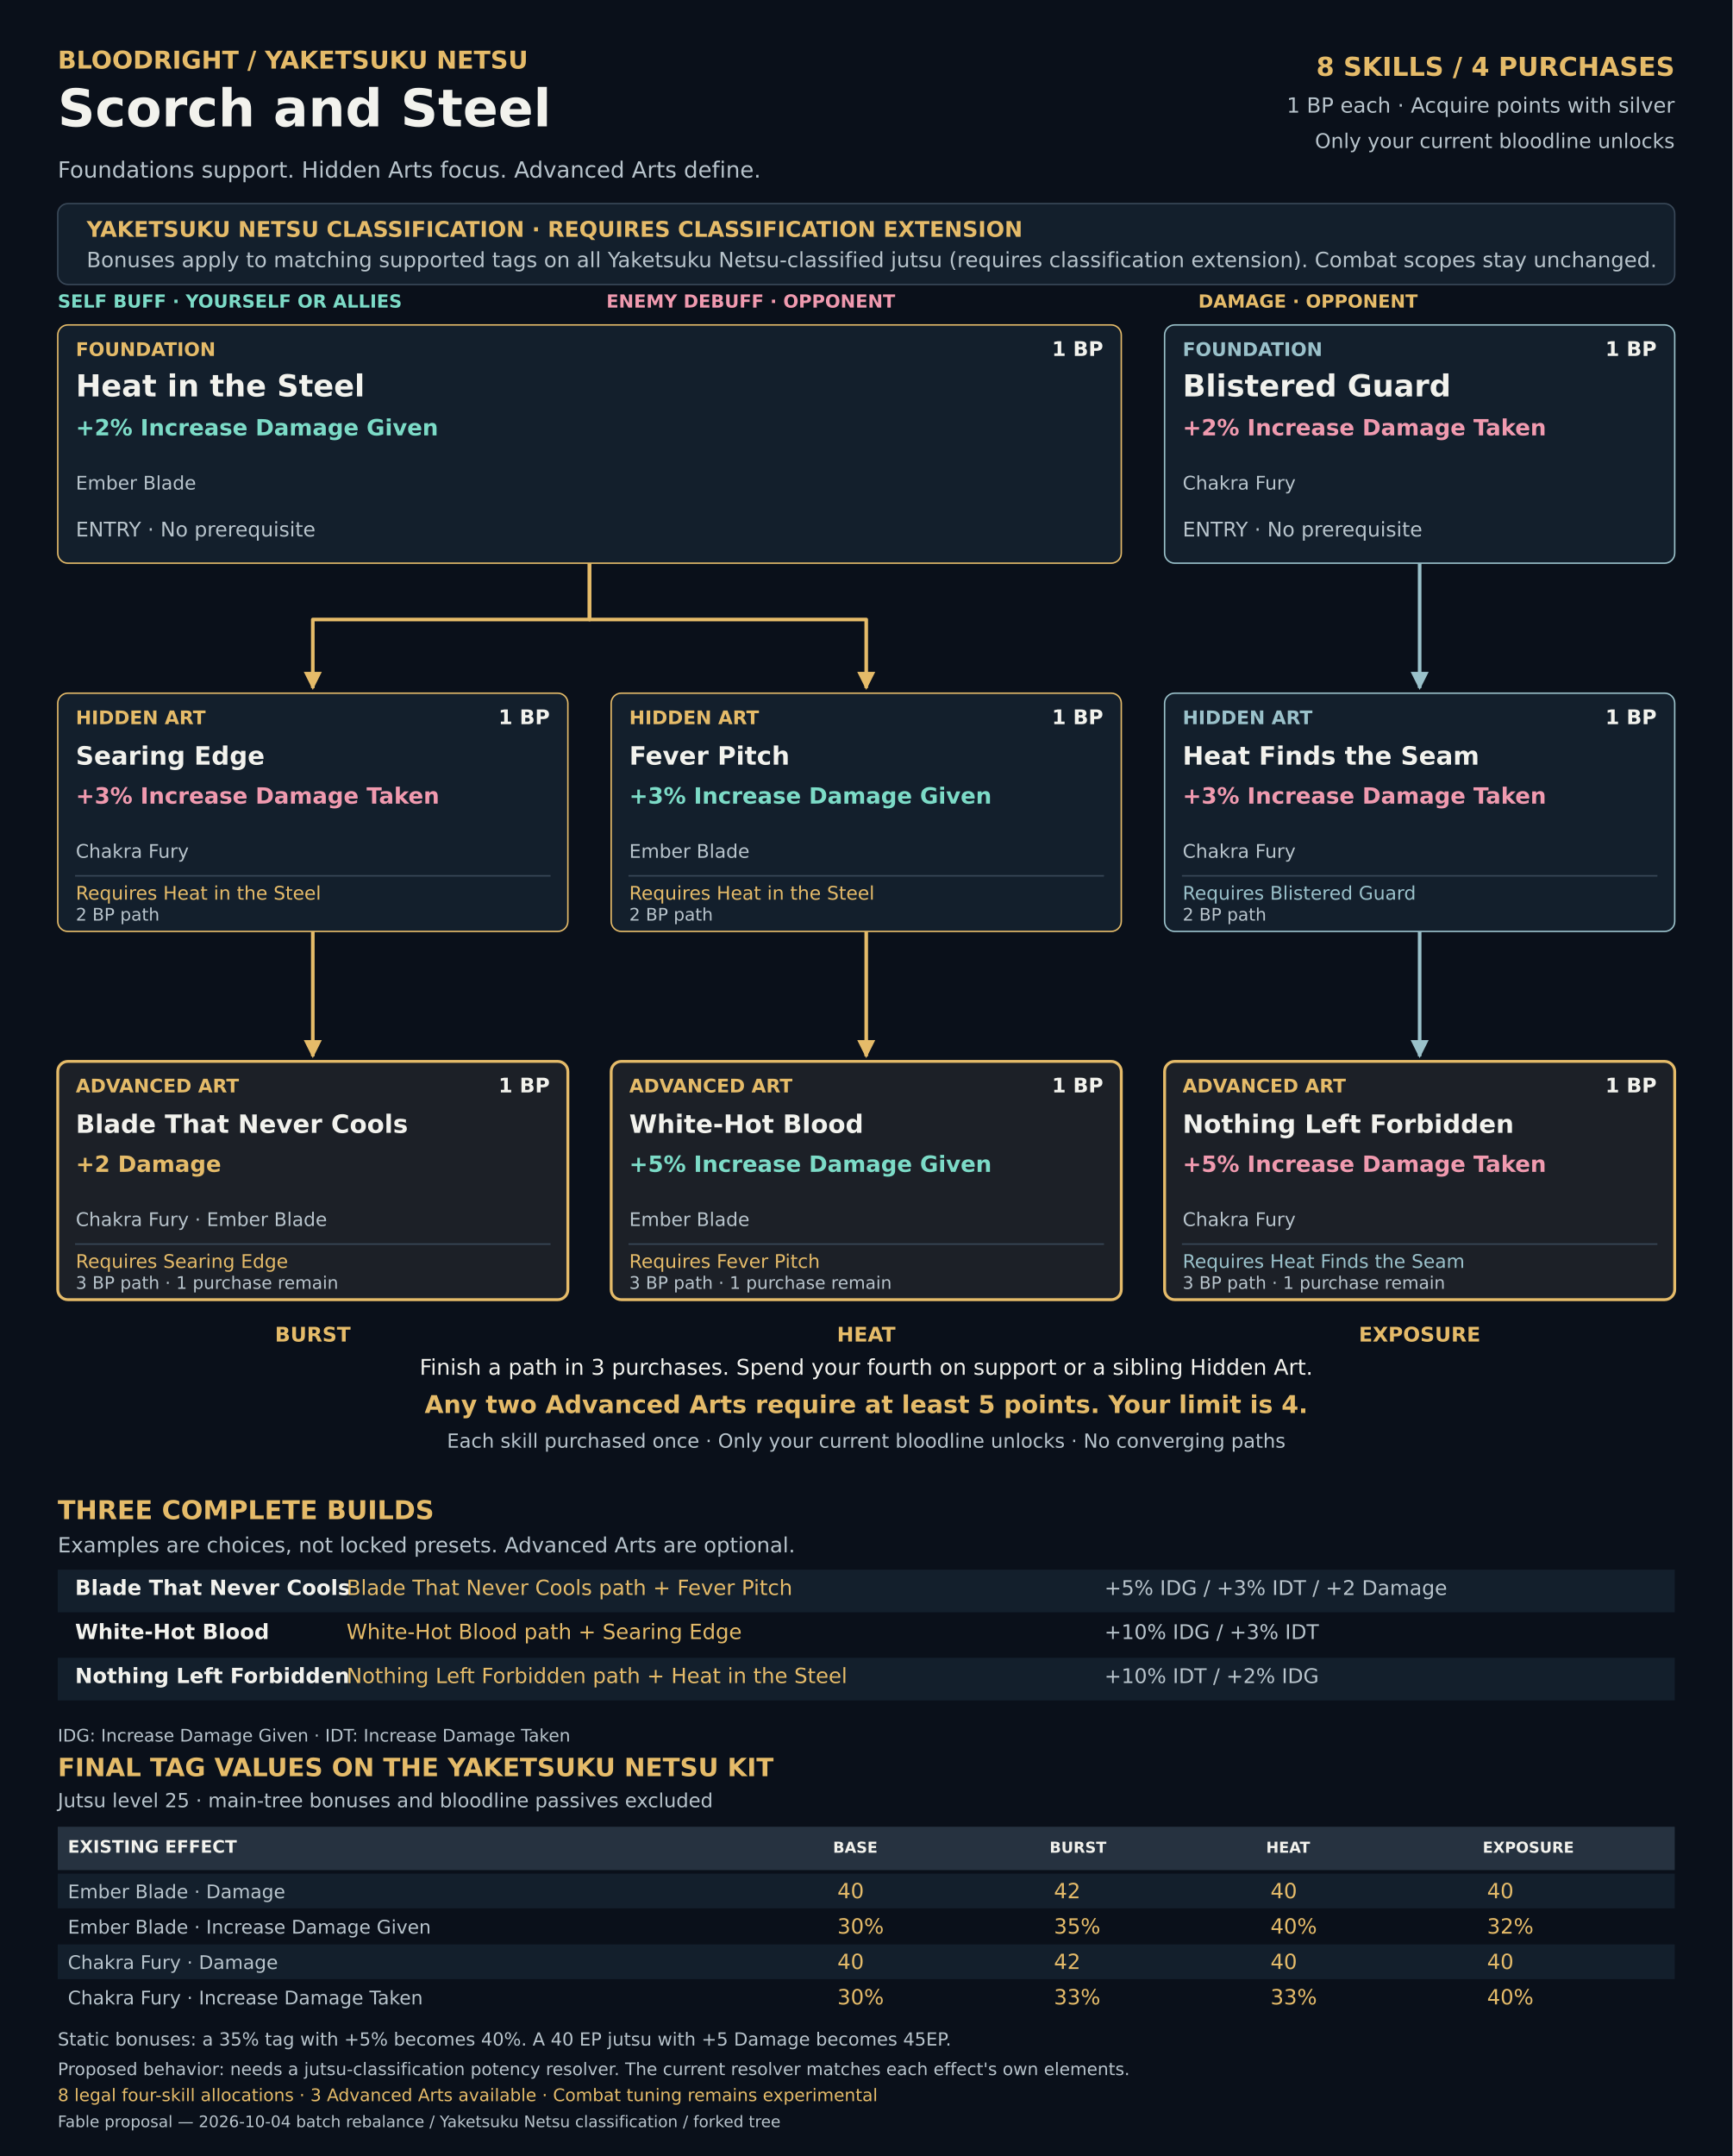
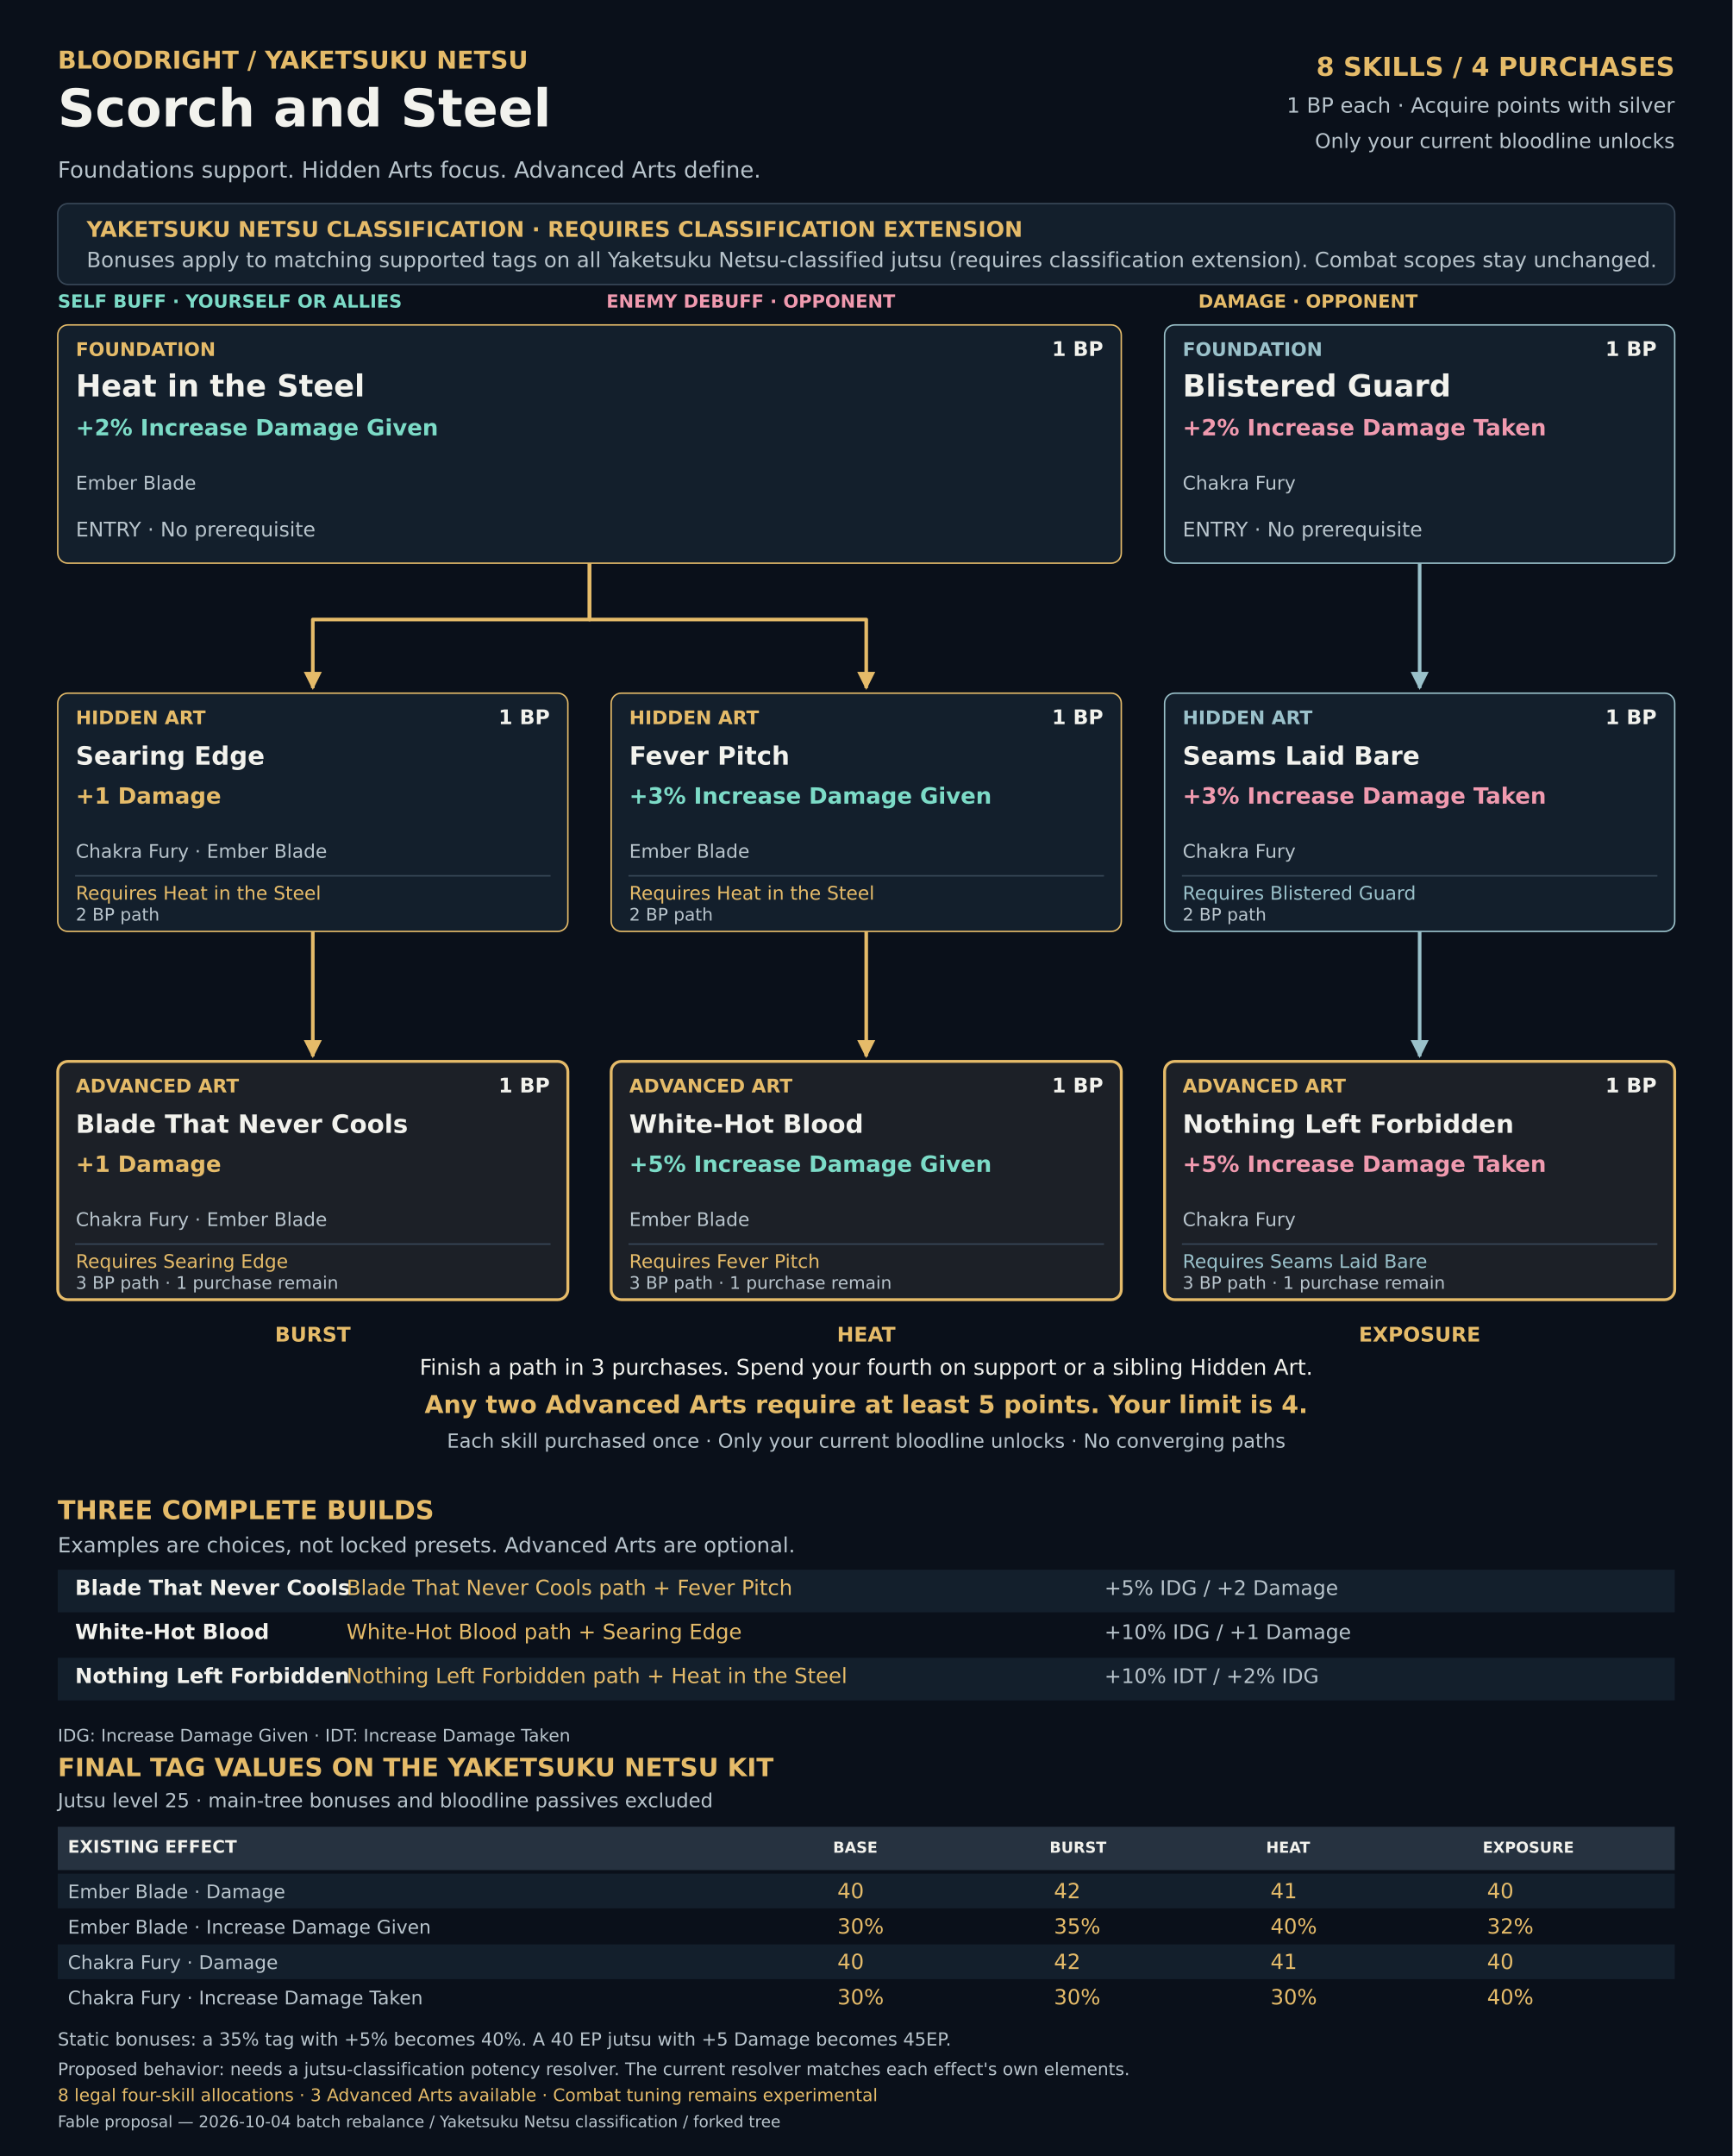
<svg xmlns="http://www.w3.org/2000/svg" width="2400" height="2986" viewBox="0 0 2400 2986" role="img" aria-labelledby="title desc">
  <defs>
    <marker id="arrow-0" viewBox="0 0 10 10" refX="9" refY="5" markerWidth="5" markerHeight="5" orient="auto">
      <path d="M0 0L10 5L0 10Z" fill="#e5bb69" />
    </marker>
    <marker id="arrow-1" viewBox="0 0 10 10" refX="9" refY="5" markerWidth="5" markerHeight="5" orient="auto">
      <path d="M0 0L10 5L0 10Z" fill="#9ac1ca" />
    </marker>
    <marker id="arrow-2" viewBox="0 0 10 10" refX="9" refY="5" markerWidth="5" markerHeight="5" orient="auto">
      <path d="M0 0L10 5L0 10Z" fill="#b8d98d" />
    </marker>
    <marker id="arrow-3" viewBox="0 0 10 10" refX="9" refY="5" markerWidth="5" markerHeight="5" orient="auto">
      <path d="M0 0L10 5L0 10Z" fill="#d9a6e0" />
    </marker>
  </defs>
  <g font-family="DejaVu Sans, sans-serif">
    <rect x="0" y="0" width="2400" height="2986" rx="0" fill="#0a101a" />
    <text x="80" y="95" font-size="34" font-weight="700" fill="#e5bb69" text-anchor="start">BLOODRIGHT / YAKETSUKU NETSU</text>
    <text x="80" y="175" font-size="72" font-weight="700" fill="#f2f2ed" text-anchor="start">Scorch and Steel</text>
    <text x="80" y="246" font-size="31" font-weight="400" fill="#b8c4cc" text-anchor="start">Foundations support. Hidden Arts focus. Advanced Arts define.</text>
    <text x="2320" y="105" font-size="36" font-weight="700" fill="#e5bb69" text-anchor="end">8 SKILLS  /  4 PURCHASES</text>
    <text x="2320" y="156" font-size="29" font-weight="400" fill="#b8c4cc" text-anchor="end">1 BP each · Acquire points with silver</text>
    <text x="2320" y="205" font-size="28" font-weight="400" fill="#b8c4cc" text-anchor="end">Only your current bloodline unlocks</text>
    <rect x="80" y="282" width="2240" height="112" rx="14" fill="#131f2c" stroke="#394858" stroke-width="2" />
    <text x="120" y="328" font-size="30" font-weight="700" fill="#e5bb69" text-anchor="start">YAKETSUKU NETSU CLASSIFICATION · REQUIRES CLASSIFICATION EXTENSION</text>
    <text x="120" y="370" font-size="29" font-weight="400" fill="#b8c4cc" text-anchor="start">Bonuses apply to matching supported tags on all Yaketsuku Netsu-classified jutsu (requires classification extension). Combat scopes stay unchanged.</text>
    <text x="80" y="426" font-size="25" font-weight="700" fill="#7cdbc7" text-anchor="start">SELF BUFF · YOURSELF OR ALLIES</text>
    <text x="840" y="426" font-size="25" font-weight="700" fill="#f09aaf" text-anchor="start">ENEMY DEBUFF · OPPONENT</text>
    <text x="1660" y="426" font-size="25" font-weight="700" fill="#e5bb69" text-anchor="start">DAMAGE · OPPONENT</text>
    <path id="edge-02-03" data-from="02" data-to="03" d="M433.333 1290 V1463" fill="none" stroke="#e5bb69" stroke-width="5" stroke-linejoin="round" marker-end="url(#arrow-0)" />
    <path id="edge-04-05" data-from="04" data-to="05" d="M1200 1290 V1463" fill="none" stroke="#e5bb69" stroke-width="5" stroke-linejoin="round" marker-end="url(#arrow-0)" />
    <path id="edge-01-02" data-from="01" data-to="02" d="M816.667 780 V858 H433.333 V953" fill="none" stroke="#e5bb69" stroke-width="5" stroke-linejoin="round" marker-end="url(#arrow-0)" />
    <path id="edge-01-04" data-from="01" data-to="04" d="M816.667 780 V858 H1200 V953" fill="none" stroke="#e5bb69" stroke-width="5" stroke-linejoin="round" marker-end="url(#arrow-0)" />
    <path id="edge-07-08" data-from="07" data-to="08" d="M1966.67 1290 V1463" fill="none" stroke="#9ac1ca" stroke-width="5" stroke-linejoin="round" marker-end="url(#arrow-1)" />
    <path id="edge-06-07" data-from="06" data-to="07" d="M1966.67 780 V953" fill="none" stroke="#9ac1ca" stroke-width="5" stroke-linejoin="round" marker-end="url(#arrow-1)" />
    <g id="node-01" data-cost="1" data-prerequisites="" data-potency-classification="Yaketsuku Netsu">
      <rect x="80" y="450" width="1473.33" height="330" rx="14" fill="#131f2c" stroke="#e5bb69" stroke-width="2" />
      <text x="105.0" y="493" font-size="26" font-weight="700" fill="#e5bb69" text-anchor="start">FOUNDATION</text>
      <text x="1528.333" y="493" font-size="28" font-weight="700" fill="#f2f2ed" text-anchor="end">1 BP</text>
      <text x="105.0" y="549" font-size="42" font-weight="700" fill="#f2f2ed" text-anchor="start">Heat in the Steel</text>
      <text x="105.0" y="603" font-size="31" font-weight="700" fill="#7cdbc7" text-anchor="start">+2% Increase Damage Given</text>
      <text x="105.0" y="678" font-size="26" font-weight="400" fill="#b8c4cc" text-anchor="start">Ember Blade</text>
      <text x="105.0" y="743" font-size="28" font-weight="400" fill="#b8c4cc" text-anchor="start">ENTRY · No prerequisite</text>
    </g>
    <g id="node-06" data-cost="1" data-prerequisites="" data-potency-classification="Yaketsuku Netsu">
      <rect x="1613.33" y="450" width="706.667" height="330" rx="14" fill="#131f2c" stroke="#9ac1ca" stroke-width="2" />
      <text x="1638.333" y="493" font-size="26" font-weight="700" fill="#9ac1ca" text-anchor="start">FOUNDATION</text>
      <text x="2295.0" y="493" font-size="28" font-weight="700" fill="#f2f2ed" text-anchor="end">1 BP</text>
      <text x="1638.333" y="549" font-size="42" font-weight="700" fill="#f2f2ed" text-anchor="start">Blistered Guard</text>
      <text x="1638.333" y="603" font-size="31" font-weight="700" fill="#f09aaf" text-anchor="start">+2% Increase Damage Taken</text>
      <text x="1638.333" y="678" font-size="26" font-weight="400" fill="#b8c4cc" text-anchor="start">Chakra Fury</text>
      <text x="1638.333" y="743" font-size="28" font-weight="400" fill="#b8c4cc" text-anchor="start">ENTRY · No prerequisite</text>
    </g>
    <g id="node-02" data-cost="1" data-prerequisites="01" data-potency-classification="Yaketsuku Netsu">
      <rect x="80" y="960" width="706.667" height="330" rx="14" fill="#131f2c" stroke="#e5bb69" stroke-width="2" />
      <text x="105.0" y="1003" font-size="26" font-weight="700" fill="#e5bb69" text-anchor="start">HIDDEN ART</text>
      <text x="761.667" y="1003" font-size="28" font-weight="700" fill="#f2f2ed" text-anchor="end">1 BP</text>
      <text x="105.0" y="1059" font-size="35" font-weight="700" fill="#f2f2ed" text-anchor="start">Searing Edge</text>
-       <text x="105.0" y="1113" font-size="31" font-weight="700" fill="#f09aaf" text-anchor="start">+3% Increase Damage Taken</text>
-       <text x="105.0" y="1188" font-size="26" font-weight="400" fill="#b8c4cc" text-anchor="start">Chakra Fury</text>
+       <text x="105.0" y="1113" font-size="31" font-weight="700" fill="#e5bb69" text-anchor="start">+1 Damage</text>
+       <text x="105.0" y="1188" font-size="26" font-weight="400" fill="#b8c4cc" text-anchor="start">Chakra Fury · Ember Blade</text>
      <path d="M104 1213 L762.667 1213" fill="none" stroke="#394858" stroke-width="2" />
      <text x="105.0" y="1246" font-size="26" font-weight="400" fill="#e5bb69" text-anchor="start">Requires Heat in the Steel</text>
      <text x="105.0" y="1275" font-size="24" font-weight="400" fill="#b8c4cc" text-anchor="start">2 BP path</text>
    </g>
    <g id="node-04" data-cost="1" data-prerequisites="01" data-potency-classification="Yaketsuku Netsu">
      <rect x="846.667" y="960" width="706.667" height="330" rx="14" fill="#131f2c" stroke="#e5bb69" stroke-width="2" />
      <text x="871.667" y="1003" font-size="26" font-weight="700" fill="#e5bb69" text-anchor="start">HIDDEN ART</text>
      <text x="1528.333" y="1003" font-size="28" font-weight="700" fill="#f2f2ed" text-anchor="end">1 BP</text>
      <text x="871.667" y="1059" font-size="35" font-weight="700" fill="#f2f2ed" text-anchor="start">Fever Pitch</text>
      <text x="871.667" y="1113" font-size="31" font-weight="700" fill="#7cdbc7" text-anchor="start">+3% Increase Damage Given</text>
      <text x="871.667" y="1188" font-size="26" font-weight="400" fill="#b8c4cc" text-anchor="start">Ember Blade</text>
      <path d="M870.667 1213 L1529.33 1213" fill="none" stroke="#394858" stroke-width="2" />
      <text x="871.667" y="1246" font-size="26" font-weight="400" fill="#e5bb69" text-anchor="start">Requires Heat in the Steel</text>
      <text x="871.667" y="1275" font-size="24" font-weight="400" fill="#b8c4cc" text-anchor="start">2 BP path</text>
    </g>
    <g id="node-07" data-cost="1" data-prerequisites="06" data-potency-classification="Yaketsuku Netsu">
      <rect x="1613.33" y="960" width="706.667" height="330" rx="14" fill="#131f2c" stroke="#9ac1ca" stroke-width="2" />
      <text x="1638.333" y="1003" font-size="26" font-weight="700" fill="#9ac1ca" text-anchor="start">HIDDEN ART</text>
      <text x="2295.0" y="1003" font-size="28" font-weight="700" fill="#f2f2ed" text-anchor="end">1 BP</text>
-       <text x="1638.333" y="1059" font-size="35" font-weight="700" fill="#f2f2ed" text-anchor="start">Heat Finds the Seam</text>
+       <text x="1638.333" y="1059" font-size="35" font-weight="700" fill="#f2f2ed" text-anchor="start">Seams Laid Bare</text>
      <text x="1638.333" y="1113" font-size="31" font-weight="700" fill="#f09aaf" text-anchor="start">+3% Increase Damage Taken</text>
      <text x="1638.333" y="1188" font-size="26" font-weight="400" fill="#b8c4cc" text-anchor="start">Chakra Fury</text>
      <path d="M1637.33 1213 L2296 1213" fill="none" stroke="#394858" stroke-width="2" />
      <text x="1638.333" y="1246" font-size="26" font-weight="400" fill="#9ac1ca" text-anchor="start">Requires Blistered Guard</text>
      <text x="1638.333" y="1275" font-size="24" font-weight="400" fill="#b8c4cc" text-anchor="start">2 BP path</text>
    </g>
    <g id="node-03" data-cost="1" data-prerequisites="02" data-potency-classification="Yaketsuku Netsu">
      <rect x="80" y="1470" width="706.667" height="330" rx="14" fill="#1c2027" stroke="#e5bb69" stroke-width="4" />
      <text x="105.0" y="1513" font-size="26" font-weight="700" fill="#e5bb69" text-anchor="start">ADVANCED ART</text>
      <text x="761.667" y="1513" font-size="28" font-weight="700" fill="#f2f2ed" text-anchor="end">1 BP</text>
      <text x="105.0" y="1569" font-size="35" font-weight="700" fill="#f2f2ed" text-anchor="start">Blade That Never Cools</text>
-       <text x="105.0" y="1623" font-size="31" font-weight="700" fill="#e5bb69" text-anchor="start">+2 Damage</text>
+       <text x="105.0" y="1623" font-size="31" font-weight="700" fill="#e5bb69" text-anchor="start">+1 Damage</text>
      <text x="105.0" y="1698" font-size="26" font-weight="400" fill="#b8c4cc" text-anchor="start">Chakra Fury · Ember Blade</text>
      <path d="M104 1723 L762.667 1723" fill="none" stroke="#394858" stroke-width="2" />
      <text x="105.0" y="1756" font-size="26" font-weight="400" fill="#e5bb69" text-anchor="start">Requires Searing Edge</text>
      <text x="105.0" y="1785" font-size="24" font-weight="400" fill="#b8c4cc" text-anchor="start">3 BP path · 1 purchase remain</text>
    </g>
    <g id="node-05" data-cost="1" data-prerequisites="04" data-potency-classification="Yaketsuku Netsu">
      <rect x="846.667" y="1470" width="706.667" height="330" rx="14" fill="#1c2027" stroke="#e5bb69" stroke-width="4" />
      <text x="871.667" y="1513" font-size="26" font-weight="700" fill="#e5bb69" text-anchor="start">ADVANCED ART</text>
      <text x="1528.333" y="1513" font-size="28" font-weight="700" fill="#f2f2ed" text-anchor="end">1 BP</text>
      <text x="871.667" y="1569" font-size="35" font-weight="700" fill="#f2f2ed" text-anchor="start">White-Hot Blood</text>
      <text x="871.667" y="1623" font-size="31" font-weight="700" fill="#7cdbc7" text-anchor="start">+5% Increase Damage Given</text>
      <text x="871.667" y="1698" font-size="26" font-weight="400" fill="#b8c4cc" text-anchor="start">Ember Blade</text>
      <path d="M870.667 1723 L1529.33 1723" fill="none" stroke="#394858" stroke-width="2" />
      <text x="871.667" y="1756" font-size="26" font-weight="400" fill="#e5bb69" text-anchor="start">Requires Fever Pitch</text>
      <text x="871.667" y="1785" font-size="24" font-weight="400" fill="#b8c4cc" text-anchor="start">3 BP path · 1 purchase remain</text>
    </g>
    <g id="node-08" data-cost="1" data-prerequisites="07" data-potency-classification="Yaketsuku Netsu">
      <rect x="1613.33" y="1470" width="706.667" height="330" rx="14" fill="#1c2027" stroke="#e5bb69" stroke-width="4" />
      <text x="1638.333" y="1513" font-size="26" font-weight="700" fill="#e5bb69" text-anchor="start">ADVANCED ART</text>
      <text x="2295.0" y="1513" font-size="28" font-weight="700" fill="#f2f2ed" text-anchor="end">1 BP</text>
      <text x="1638.333" y="1569" font-size="35" font-weight="700" fill="#f2f2ed" text-anchor="start">Nothing Left Forbidden</text>
      <text x="1638.333" y="1623" font-size="31" font-weight="700" fill="#f09aaf" text-anchor="start">+5% Increase Damage Taken</text>
      <text x="1638.333" y="1698" font-size="26" font-weight="400" fill="#b8c4cc" text-anchor="start">Chakra Fury</text>
      <path d="M1637.33 1723 L2296 1723" fill="none" stroke="#394858" stroke-width="2" />
-       <text x="1638.333" y="1756" font-size="26" font-weight="400" fill="#9ac1ca" text-anchor="start">Requires Heat Finds the Seam</text>
+       <text x="1638.333" y="1756" font-size="26" font-weight="400" fill="#9ac1ca" text-anchor="start">Requires Seams Laid Bare</text>
      <text x="1638.333" y="1785" font-size="24" font-weight="400" fill="#b8c4cc" text-anchor="start">3 BP path · 1 purchase remain</text>
    </g>
    <text x="433.333" y="1858" font-size="28" font-weight="700" fill="#e5bb69" text-anchor="middle">BURST</text>
    <text x="1200.0" y="1858" font-size="28" font-weight="700" fill="#e5bb69" text-anchor="middle">HEAT</text>
    <text x="1966.667" y="1858" font-size="28" font-weight="700" fill="#e5bb69" text-anchor="middle">EXPOSURE</text>
    <text x="1200.0" y="1904" font-size="30" font-weight="400" fill="#f2f2ed" text-anchor="middle">Finish a path in 3 purchases. Spend your fourth on support or a sibling Hidden Art.</text>
    <text x="1200.0" y="1957" font-size="34" font-weight="700" fill="#e5bb69" text-anchor="middle">Any two Advanced Arts require at least 5 points. Your limit is 4.</text>
    <text x="1200.0" y="2005" font-size="27" font-weight="400" fill="#b8c4cc" text-anchor="middle">Each skill purchased once · Only your current bloodline unlocks · No converging paths</text>
    <text x="80" y="2104" font-size="36" font-weight="700" fill="#e5bb69" text-anchor="start">THREE COMPLETE BUILDS</text>
    <text x="80" y="2150" font-size="29" font-weight="400" fill="#b8c4cc" text-anchor="start">Examples are choices, not locked presets. Advanced Arts are optional.</text>
    <rect x="80" y="2174" width="2240" height="59" rx="0" fill="#131f2c" />
    <text x="104" y="2209" font-size="29" font-weight="700" fill="#f2f2ed" text-anchor="start">Blade That Never Cools</text>
    <text x="480" y="2209" font-size="29" font-weight="400" fill="#e5bb69" text-anchor="start">Blade That Never Cools path + Fever Pitch</text>
-     <text x="1530" y="2209" font-size="28" font-weight="400" fill="#b8c4cc" text-anchor="start">+5% IDG / +3% IDT / +2 Damage</text>
+     <text x="1530" y="2209" font-size="28" font-weight="400" fill="#b8c4cc" text-anchor="start">+5% IDG / +2 Damage</text>
    <rect x="80" y="2235" width="2240" height="59" rx="0" fill="#0a101a" />
    <text x="104" y="2270" font-size="29" font-weight="700" fill="#f2f2ed" text-anchor="start">White-Hot Blood</text>
    <text x="480" y="2270" font-size="29" font-weight="400" fill="#e5bb69" text-anchor="start">White-Hot Blood path + Searing Edge</text>
-     <text x="1530" y="2270" font-size="28" font-weight="400" fill="#b8c4cc" text-anchor="start">+10% IDG / +3% IDT</text>
+     <text x="1530" y="2270" font-size="28" font-weight="400" fill="#b8c4cc" text-anchor="start">+10% IDG / +1 Damage</text>
    <rect x="80" y="2296" width="2240" height="59" rx="0" fill="#131f2c" />
    <text x="104" y="2331" font-size="29" font-weight="700" fill="#f2f2ed" text-anchor="start">Nothing Left Forbidden</text>
    <text x="480" y="2331" font-size="29" font-weight="400" fill="#e5bb69" text-anchor="start">Nothing Left Forbidden path + Heat in the Steel</text>
    <text x="1530" y="2331" font-size="28" font-weight="400" fill="#b8c4cc" text-anchor="start">+10% IDT / +2% IDG</text>
    <text x="80" y="2412" font-size="24" font-weight="400" fill="#b8c4cc" text-anchor="start">IDG: Increase Damage Given · IDT: Increase Damage Taken</text>
    <text x="80" y="2460" font-size="35" font-weight="700" fill="#e5bb69" text-anchor="start">FINAL TAG VALUES ON THE YAKETSUKU NETSU KIT</text>
    <text x="80" y="2503" font-size="27" font-weight="400" fill="#b8c4cc" text-anchor="start">Jutsu level 25 · main-tree bonuses and bloodline passives excluded</text>
    <rect x="80" y="2530" width="2240" height="60" rx="0" fill="#263240" />
    <text x="94" y="2566" font-size="24" font-weight="700" fill="#f2f2ed" text-anchor="start">EXISTING EFFECT</text>
    <text x="1154.0" y="2566" font-size="21" font-weight="700" fill="#f2f2ed" text-anchor="start">BASE</text>
    <text x="1454.0" y="2566" font-size="21" font-weight="700" fill="#f2f2ed" text-anchor="start">BURST</text>
    <text x="1754.0" y="2566" font-size="21" font-weight="700" fill="#f2f2ed" text-anchor="start">HEAT</text>
    <text x="2054.0" y="2566" font-size="21" font-weight="700" fill="#f2f2ed" text-anchor="start">EXPOSURE</text>
    <rect x="80" y="2595" width="2240" height="48" rx="0" fill="#131f2c" />
    <text x="94" y="2629" font-size="26" font-weight="400" fill="#b8c4cc" text-anchor="start">Ember Blade · Damage</text>
    <text x="1160.0" y="2629" font-size="29" font-weight="400" fill="#e5bb69" text-anchor="start">40</text>
    <text x="1460.0" y="2629" font-size="29" font-weight="400" fill="#e5bb69" text-anchor="start">42</text>
-     <text x="1760.0" y="2629" font-size="29" font-weight="400" fill="#e5bb69" text-anchor="start">40</text>
+     <text x="1760.0" y="2629" font-size="29" font-weight="400" fill="#e5bb69" text-anchor="start">41</text>
    <text x="2060.0" y="2629" font-size="29" font-weight="400" fill="#e5bb69" text-anchor="start">40</text>
    <text x="94" y="2678" font-size="26" font-weight="400" fill="#b8c4cc" text-anchor="start">Ember Blade · Increase Damage Given</text>
    <text x="1160.0" y="2678" font-size="29" font-weight="400" fill="#e5bb69" text-anchor="start">30%</text>
    <text x="1460.0" y="2678" font-size="29" font-weight="400" fill="#e5bb69" text-anchor="start">35%</text>
    <text x="1760.0" y="2678" font-size="29" font-weight="400" fill="#e5bb69" text-anchor="start">40%</text>
    <text x="2060.0" y="2678" font-size="29" font-weight="400" fill="#e5bb69" text-anchor="start">32%</text>
    <rect x="80" y="2693" width="2240" height="48" rx="0" fill="#131f2c" />
    <text x="94" y="2727" font-size="26" font-weight="400" fill="#b8c4cc" text-anchor="start">Chakra Fury · Damage</text>
    <text x="1160.0" y="2727" font-size="29" font-weight="400" fill="#e5bb69" text-anchor="start">40</text>
    <text x="1460.0" y="2727" font-size="29" font-weight="400" fill="#e5bb69" text-anchor="start">42</text>
-     <text x="1760.0" y="2727" font-size="29" font-weight="400" fill="#e5bb69" text-anchor="start">40</text>
+     <text x="1760.0" y="2727" font-size="29" font-weight="400" fill="#e5bb69" text-anchor="start">41</text>
    <text x="2060.0" y="2727" font-size="29" font-weight="400" fill="#e5bb69" text-anchor="start">40</text>
    <text x="94" y="2776" font-size="26" font-weight="400" fill="#b8c4cc" text-anchor="start">Chakra Fury · Increase Damage Taken</text>
    <text x="1160.0" y="2776" font-size="29" font-weight="400" fill="#e5bb69" text-anchor="start">30%</text>
-     <text x="1460.0" y="2776" font-size="29" font-weight="400" fill="#e5bb69" text-anchor="start">33%</text>
-     <text x="1760.0" y="2776" font-size="29" font-weight="400" fill="#e5bb69" text-anchor="start">33%</text>
+     <text x="1460.0" y="2776" font-size="29" font-weight="400" fill="#e5bb69" text-anchor="start">30%</text>
+     <text x="1760.0" y="2776" font-size="29" font-weight="400" fill="#e5bb69" text-anchor="start">30%</text>
    <text x="2060.0" y="2776" font-size="29" font-weight="400" fill="#e5bb69" text-anchor="start">40%</text>
    <text x="80" y="2833" font-size="25" font-weight="400" fill="#b8c4cc" text-anchor="start">Static bonuses: a 35% tag with +5% becomes 40%. A 40 EP jutsu with +5 Damage becomes 45EP.</text>
    <text x="80" y="2874" font-size="24" font-weight="400" fill="#b8c4cc" text-anchor="start">Proposed behavior: needs a jutsu-classification potency resolver. The current resolver matches each effect's own elements.</text>
    <text x="80" y="2910" font-size="24" font-weight="400" fill="#e5bb69" text-anchor="start">8 legal four-skill allocations · 3 Advanced Arts available · Combat tuning remains experimental</text>
    <text x="80" y="2946" font-size="22" font-weight="400" fill="#b8c4cc" text-anchor="start">Fable proposal — 2026-10-04 batch rebalance / Yaketsuku Netsu classification / forked tree</text>
  </g>
</svg>
